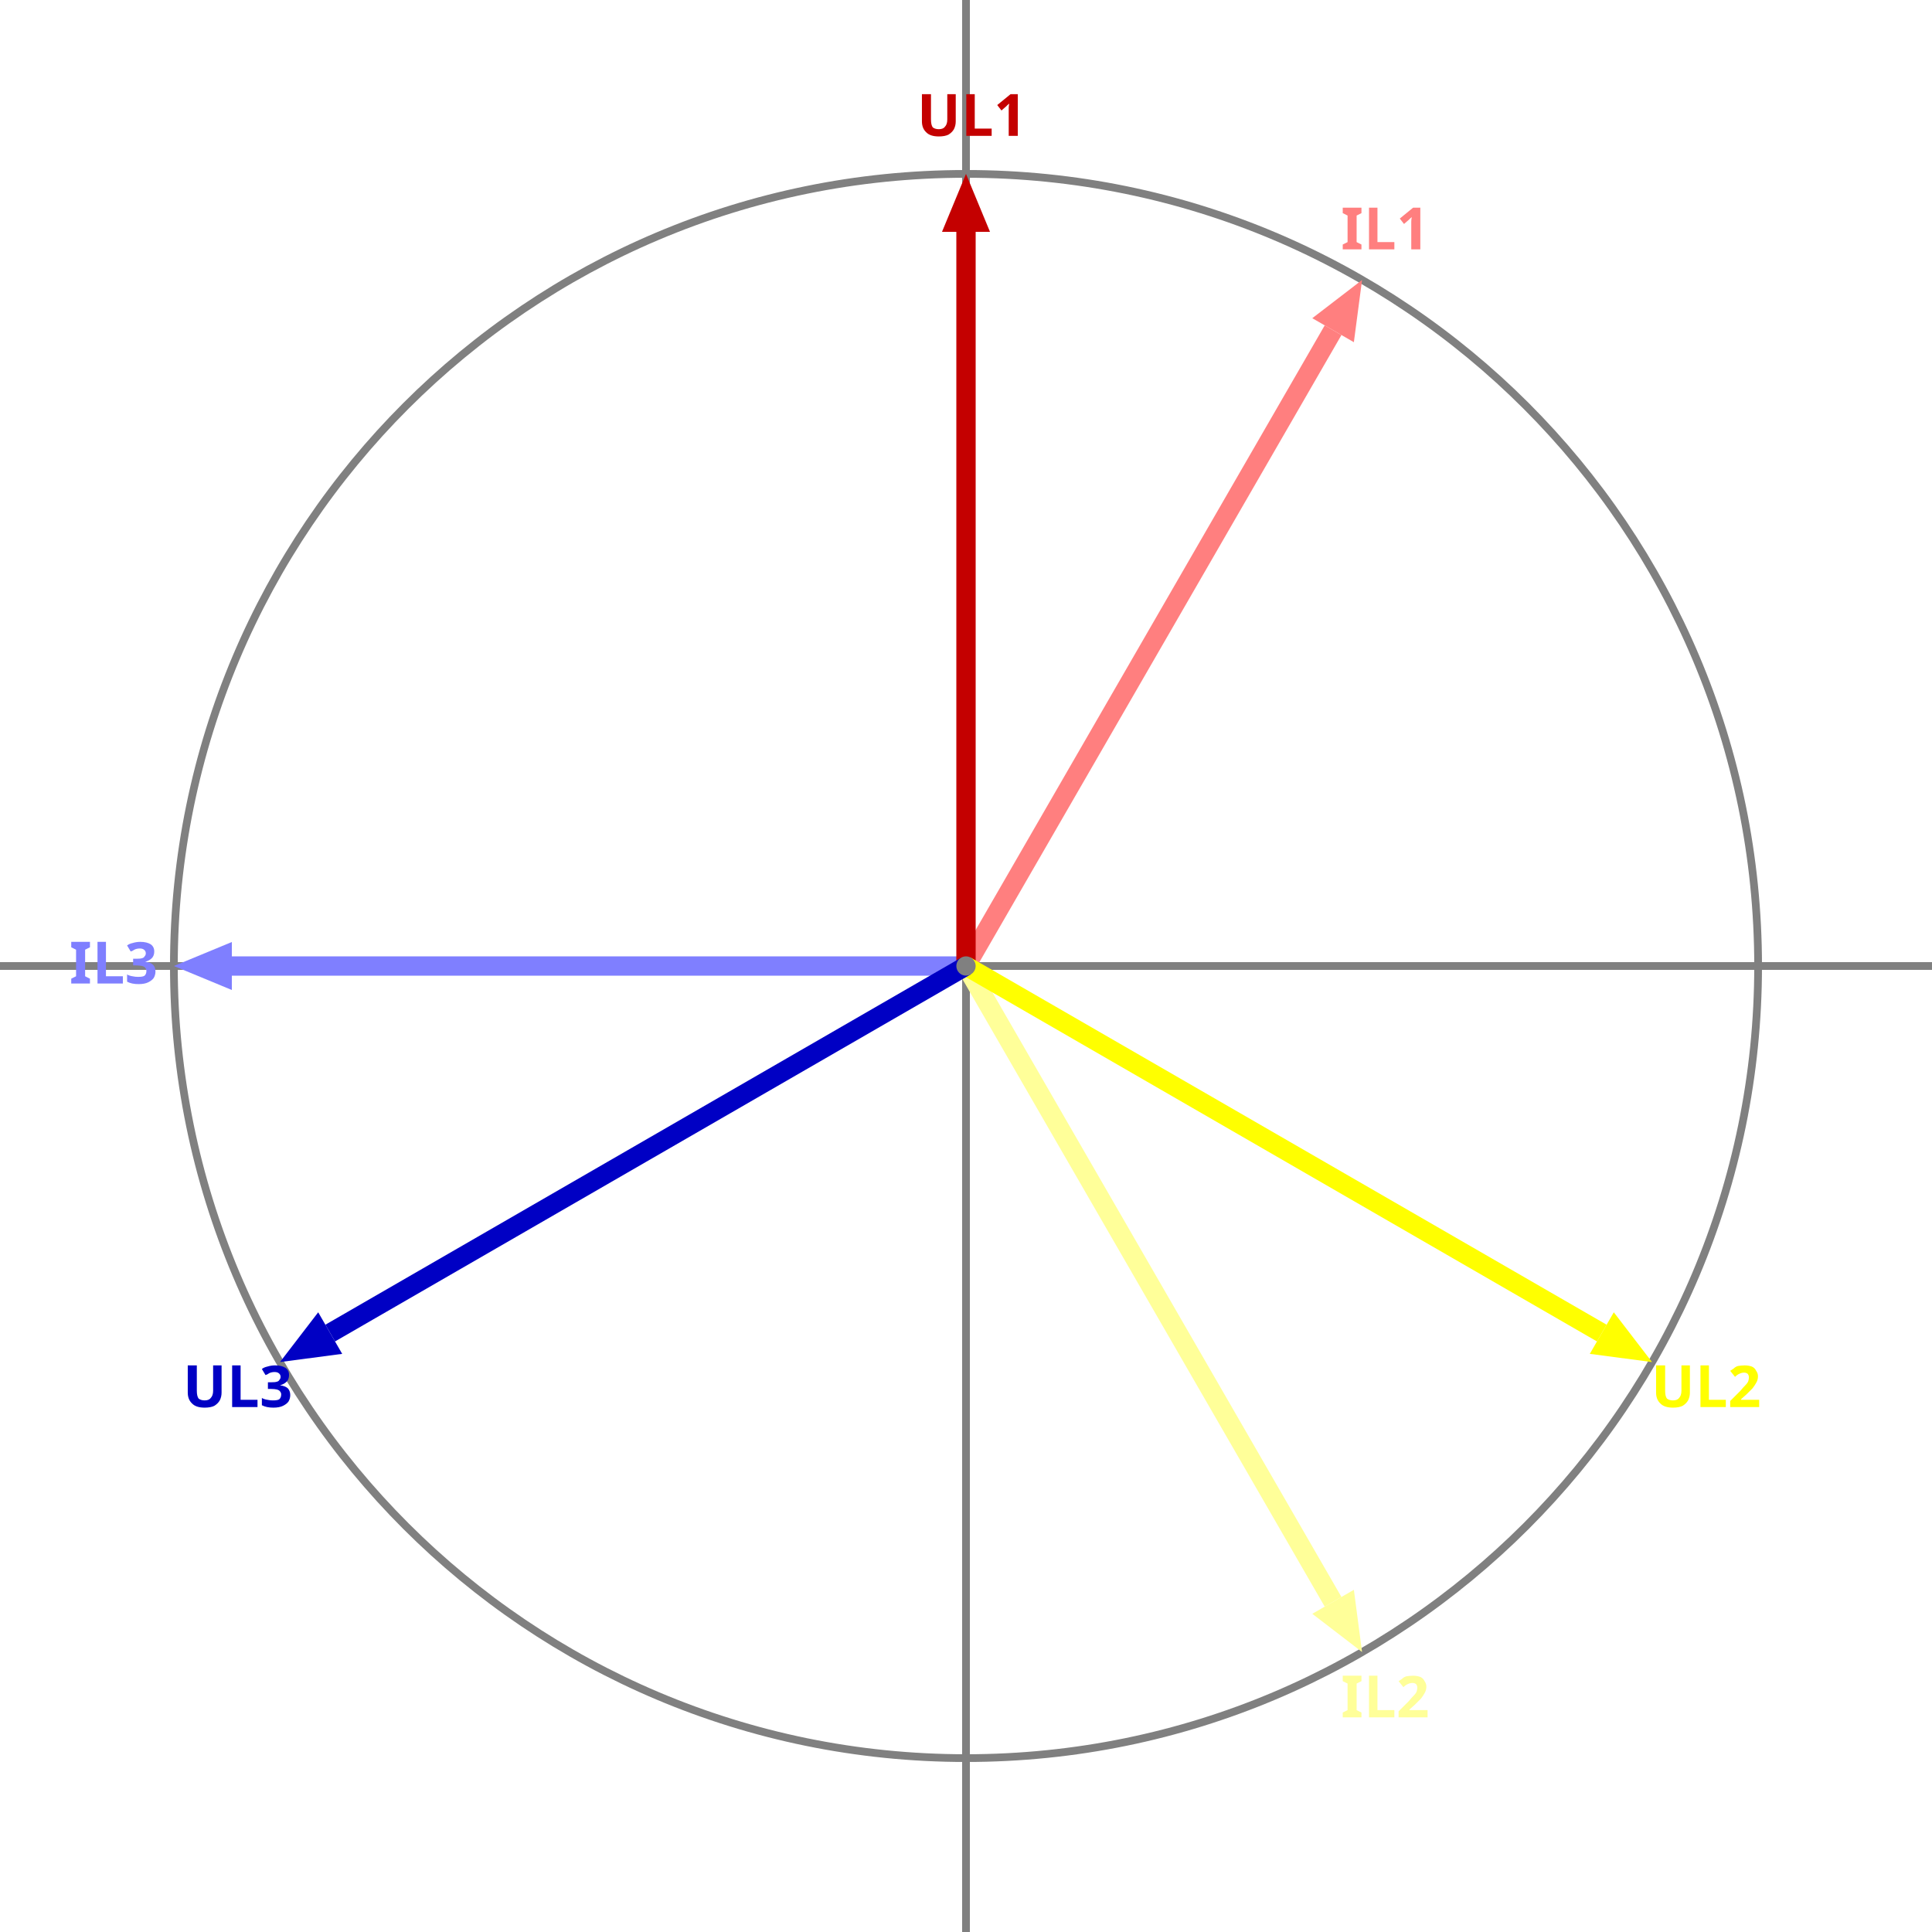
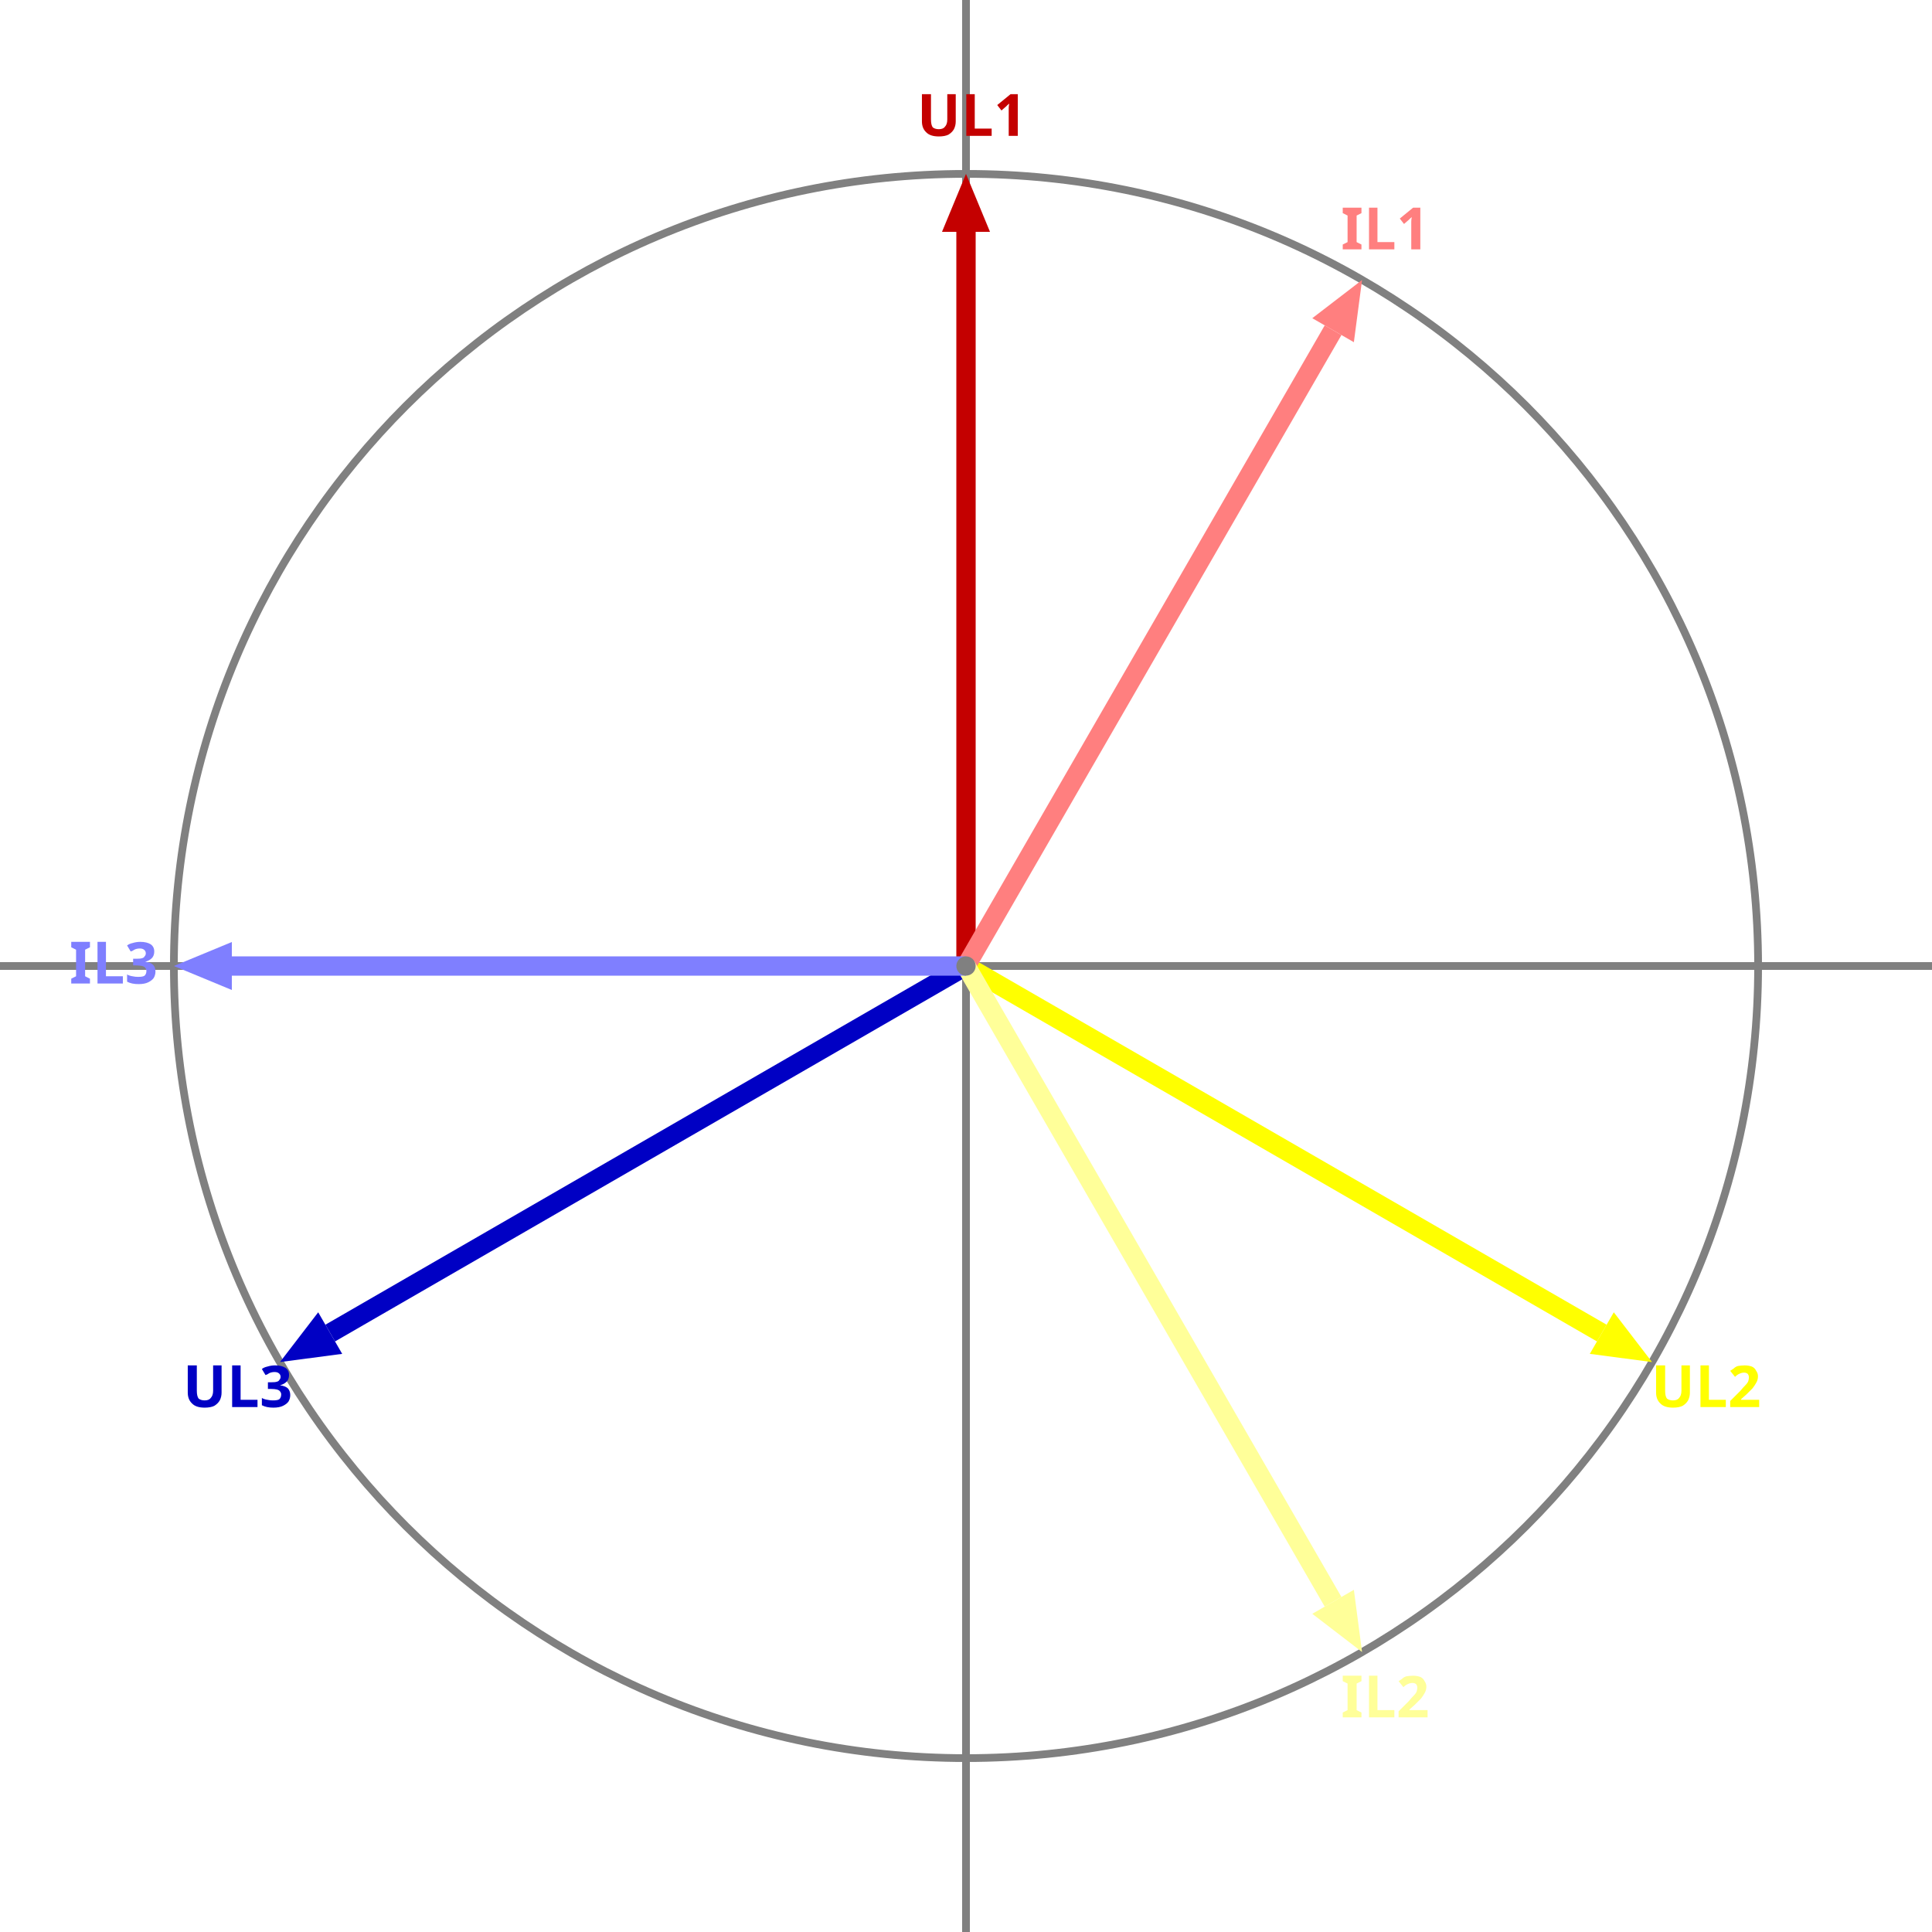
<svg xmlns="http://www.w3.org/2000/svg" width="17.639mm" height="17.639mm" viewBox="0 0 50 50" version="1.2" baseProfile="tiny">
  <defs>
</defs>
  <g fill="none" stroke="black" stroke-width="1" fill-rule="evenodd" stroke-linecap="square" stroke-linejoin="bevel">
    <g fill="none" stroke="#808080" stroke-opacity="1" stroke-width="0.2" stroke-linecap="square" stroke-linejoin="bevel" transform="matrix(1,0,0,1,0,0)" font-family="Sans" font-size="1.5" font-weight="570" font-style="normal">
      <polyline fill="none" vector-effect="none" points="0,25 50,25 " />
      <polyline fill="none" vector-effect="none" points="25,0 25,50 " />
      <path vector-effect="none" fill-rule="evenodd" d="M45.5,25 C45.5,13.678 36.322,4.5 25,4.5 C13.678,4.5 4.5,13.678 4.5,25 C4.5,36.322 13.678,45.5 25,45.5 C36.322,45.5 45.5,36.322 45.5,25 " />
+     </g>
+     <g fill="none" stroke="#c40000" stroke-opacity="1" stroke-width="0.5" stroke-linecap="square" stroke-linejoin="bevel" transform="matrix(1,0,0,1,0,0)" font-family="Sans" font-size="1.5" font-weight="570" font-style="normal">
+       <polyline fill="none" vector-effect="none" points="25,24.75 25,6.25 " />
+     </g>
+     <g fill="none" stroke="none" transform="matrix(1,0,0,1,0,0)" font-family="Sans" font-size="1.5" font-weight="570" font-style="normal">
+       <path vector-effect="none" fill-rule="evenodd" d="M25,4.5 L25.621,6 L24.379,6 L25,4.5" />
+     </g>
+     <g fill="#c40000" fill-opacity="1" stroke="none" transform="matrix(1,0,0,1,0,0)" font-family="Sans" font-size="1.5" font-weight="570" font-style="normal">
+       <path vector-effect="none" fill-rule="evenodd" d="M25,4.5 L25.621,6 L24.379,6" />
+     </g>
+     <g fill="none" stroke="#ffff00" stroke-opacity="1" stroke-width="0.5" stroke-linecap="square" stroke-linejoin="bevel" transform="matrix(1,0,0,1,0,0)" font-family="Sans" font-size="1.5" font-weight="570" font-style="normal">
+       <polyline fill="none" vector-effect="none" points="25.216,25.125 41.238,34.375 " />
+     </g>
+     <g fill="none" stroke="none" transform="matrix(1,0,0,1,0,0)" font-family="Sans" font-size="1.5" font-weight="570" font-style="normal">
+       <path vector-effect="none" fill-rule="evenodd" d="M42.754,35.25 L41.144,35.038 L41.765,33.962 L42.754,35.25" />
+     </g>
+     <g fill="#ffff00" fill-opacity="1" stroke="none" transform="matrix(1,0,0,1,0,0)" font-family="Sans" font-size="1.5" font-weight="570" font-style="normal">
+       <path vector-effect="none" fill-rule="evenodd" d="M42.754,35.25 L41.144,35.038 L41.765,33.962" />
+     </g>
+     <g fill="none" stroke="#0000c4" stroke-opacity="1" stroke-width="0.5" stroke-linecap="square" stroke-linejoin="bevel" transform="matrix(1,0,0,1,0,0)" font-family="Sans" font-size="1.5" font-weight="570" font-style="normal">
+       <polyline fill="none" vector-effect="none" points="24.784,25.125 8.762,34.375 " />
+     </g>
+     <g fill="none" stroke="none" transform="matrix(1,0,0,1,0,0)" font-family="Sans" font-size="1.5" font-weight="570" font-style="normal">
+       <path vector-effect="none" fill-rule="evenodd" d="M7.246,35.25 L8.235,33.962 L8.856,35.038 L7.246,35.25" />
+     </g>
+     <g fill="#0000c4" fill-opacity="1" stroke="none" transform="matrix(1,0,0,1,0,0)" font-family="Sans" font-size="1.5" font-weight="570" font-style="normal">
+       <path vector-effect="none" fill-rule="evenodd" d="M7.246,35.25 L8.235,33.962 L8.856,35.038" />
    </g>
    <g fill="none" stroke="#ff7f7f" stroke-opacity="1" stroke-width="0.5" stroke-linecap="square" stroke-linejoin="bevel" transform="matrix(1,0,0,1,0,0)" font-family="Sans" font-size="1.5" font-weight="570" font-style="normal">
      <polyline fill="none" vector-effect="none" points="25.125,24.784 34.375,8.762 " />
    </g>
    <g fill="none" stroke="none" transform="matrix(1,0,0,1,0,0)" font-family="Sans" font-size="1.5" font-weight="570" font-style="normal">
      <path vector-effect="none" fill-rule="evenodd" d="M35.25,7.246 L35.038,8.856 L33.962,8.235 L35.25,7.246" />
    </g>
    <g fill="#ff7f7f" fill-opacity="1" stroke="none" transform="matrix(1,0,0,1,0,0)" font-family="Sans" font-size="1.5" font-weight="570" font-style="normal">
      <path vector-effect="none" fill-rule="evenodd" d="M35.25,7.246 L35.038,8.856 L33.962,8.235" />
    </g>
    <g fill="none" stroke="#ffff99" stroke-opacity="1" stroke-width="0.5" stroke-linecap="square" stroke-linejoin="bevel" transform="matrix(1,0,0,1,0,0)" font-family="Sans" font-size="1.5" font-weight="570" font-style="normal">
      <polyline fill="none" vector-effect="none" points="25.125,25.216 34.375,41.238 " />
    </g>
    <g fill="none" stroke="none" transform="matrix(1,0,0,1,0,0)" font-family="Sans" font-size="1.5" font-weight="570" font-style="normal">
      <path vector-effect="none" fill-rule="evenodd" d="M35.25,42.754 L33.962,41.765 L35.038,41.144 L35.25,42.754" />
    </g>
    <g fill="#ffff99" fill-opacity="1" stroke="none" transform="matrix(1,0,0,1,0,0)" font-family="Sans" font-size="1.5" font-weight="570" font-style="normal">
      <path vector-effect="none" fill-rule="evenodd" d="M35.25,42.754 L33.962,41.765 L35.038,41.144" />
    </g>
    <g fill="none" stroke="#7f7fff" stroke-opacity="1" stroke-width="0.5" stroke-linecap="square" stroke-linejoin="bevel" transform="matrix(1,0,0,1,0,0)" font-family="Sans" font-size="1.5" font-weight="570" font-style="normal">
      <polyline fill="none" vector-effect="none" points="24.75,25 6.25,25 " />
    </g>
    <g fill="none" stroke="none" transform="matrix(1,0,0,1,0,0)" font-family="Sans" font-size="1.5" font-weight="570" font-style="normal">
      <path vector-effect="none" fill-rule="evenodd" d="M4.5,25 L6,24.379 L6,25.621 L4.5,25" />
    </g>
    <g fill="#7f7fff" fill-opacity="1" stroke="none" transform="matrix(1,0,0,1,0,0)" font-family="Sans" font-size="1.5" font-weight="570" font-style="normal">
      <path vector-effect="none" fill-rule="evenodd" d="M4.5,25 L6,24.379 L6,25.621" />
    </g>
-     <g fill="none" stroke="#c40000" stroke-opacity="1" stroke-width="0.5" stroke-linecap="square" stroke-linejoin="bevel" transform="matrix(1,0,0,1,0,0)" font-family="Sans" font-size="1.5" font-weight="570" font-style="normal">
-       <polyline fill="none" vector-effect="none" points="25,24.75 25,6.25 " />
-     </g>
-     <g fill="none" stroke="none" transform="matrix(1,0,0,1,0,0)" font-family="Sans" font-size="1.5" font-weight="570" font-style="normal">
-       <path vector-effect="none" fill-rule="evenodd" d="M25,4.5 L25.621,6 L24.379,6 L25,4.5" />
-     </g>
-     <g fill="#c40000" fill-opacity="1" stroke="none" transform="matrix(1,0,0,1,0,0)" font-family="Sans" font-size="1.5" font-weight="570" font-style="normal">
-       <path vector-effect="none" fill-rule="evenodd" d="M25,4.5 L25.621,6 L24.379,6" />
-     </g>
-     <g fill="none" stroke="#ffff00" stroke-opacity="1" stroke-width="0.5" stroke-linecap="square" stroke-linejoin="bevel" transform="matrix(1,0,0,1,0,0)" font-family="Sans" font-size="1.5" font-weight="570" font-style="normal">
-       <polyline fill="none" vector-effect="none" points="25.216,25.125 41.238,34.375 " />
-     </g>
-     <g fill="none" stroke="none" transform="matrix(1,0,0,1,0,0)" font-family="Sans" font-size="1.5" font-weight="570" font-style="normal">
-       <path vector-effect="none" fill-rule="evenodd" d="M42.754,35.25 L41.144,35.038 L41.765,33.962 L42.754,35.25" />
-     </g>
-     <g fill="#ffff00" fill-opacity="1" stroke="none" transform="matrix(1,0,0,1,0,0)" font-family="Sans" font-size="1.5" font-weight="570" font-style="normal">
-       <path vector-effect="none" fill-rule="evenodd" d="M42.754,35.25 L41.144,35.038 L41.765,33.962" />
-     </g>
-     <g fill="none" stroke="#0000c4" stroke-opacity="1" stroke-width="0.5" stroke-linecap="square" stroke-linejoin="bevel" transform="matrix(1,0,0,1,0,0)" font-family="Sans" font-size="1.5" font-weight="570" font-style="normal">
-       <polyline fill="none" vector-effect="none" points="24.784,25.125 8.762,34.375 " />
-     </g>
-     <g fill="none" stroke="none" transform="matrix(1,0,0,1,0,0)" font-family="Sans" font-size="1.5" font-weight="570" font-style="normal">
-       <path vector-effect="none" fill-rule="evenodd" d="M7.246,35.25 L8.235,33.962 L8.856,35.038 L7.246,35.25" />
-     </g>
-     <g fill="#0000c4" fill-opacity="1" stroke="none" transform="matrix(1,0,0,1,0,0)" font-family="Sans" font-size="1.5" font-weight="570" font-style="normal">
-       <path vector-effect="none" fill-rule="evenodd" d="M7.246,35.25 L8.235,33.962 L8.856,35.038" />
-     </g>
    <g fill="none" stroke="#c40000" stroke-opacity="1" stroke-width="1" stroke-linecap="square" stroke-linejoin="bevel" transform="matrix(1,0,0,1,0,0)" font-family="Sans" font-size="1.5" font-weight="570" font-style="normal">
      <text fill="#c40000" fill-opacity="1" stroke="none" xml:space="preserve" x="23.734" y="3.515" font-family="Sans" font-size="1.5" font-weight="570" font-style="normal">UL1</text>
    </g>
    <g fill="none" stroke="#ffff00" stroke-opacity="1" stroke-width="1" stroke-linecap="square" stroke-linejoin="bevel" transform="matrix(1,0,0,1,0,0)" font-family="Sans" font-size="1.5" font-weight="570" font-style="normal">
      <text fill="#ffff00" fill-opacity="1" stroke="none" xml:space="preserve" x="42.734" y="36.417" font-family="Sans" font-size="1.5" font-weight="570" font-style="normal">UL2</text>
    </g>
    <g fill="none" stroke="#0000c4" stroke-opacity="1" stroke-width="1" stroke-linecap="square" stroke-linejoin="bevel" transform="matrix(1,0,0,1,0,0)" font-family="Sans" font-size="1.5" font-weight="570" font-style="normal">
      <text fill="#0000c4" fill-opacity="1" stroke="none" xml:space="preserve" x="4.734" y="36.417" font-family="Sans" font-size="1.5" font-weight="570" font-style="normal">UL3</text>
    </g>
    <g fill="none" stroke="#ff7f7f" stroke-opacity="1" stroke-width="1" stroke-linecap="square" stroke-linejoin="bevel" transform="matrix(1,0,0,1,0,0)" font-family="Sans" font-size="1.5" font-weight="570" font-style="normal">
      <text fill="#ff7f7f" fill-opacity="1" stroke="none" xml:space="preserve" x="34.703" y="6.454" font-family="Sans" font-size="1.5" font-weight="570" font-style="normal">IL1</text>
    </g>
    <g fill="none" stroke="#ffff99" stroke-opacity="1" stroke-width="1" stroke-linecap="square" stroke-linejoin="bevel" transform="matrix(1,0,0,1,0,0)" font-family="Sans" font-size="1.5" font-weight="570" font-style="normal">
      <text fill="#ffff99" fill-opacity="1" stroke="none" xml:space="preserve" x="34.703" y="44.446" font-family="Sans" font-size="1.5" font-weight="570" font-style="normal">IL2</text>
    </g>
    <g fill="none" stroke="#7f7fff" stroke-opacity="1" stroke-width="1" stroke-linecap="square" stroke-linejoin="bevel" transform="matrix(1,0,0,1,0,0)" font-family="Sans" font-size="1.5" font-weight="570" font-style="normal">
      <text fill="#7f7fff" fill-opacity="1" stroke="none" xml:space="preserve" x="1.797" y="25.45" font-family="Sans" font-size="1.5" font-weight="570" font-style="normal">IL3</text>
    </g>
    <g fill="#808080" fill-opacity="1" stroke="none" transform="matrix(1,0,0,1,0,0)" font-family="Sans" font-size="1.5" font-weight="570" font-style="normal">
      <circle cx="25" cy="25" r="0.25" />
    </g>
  </g>
</svg>
